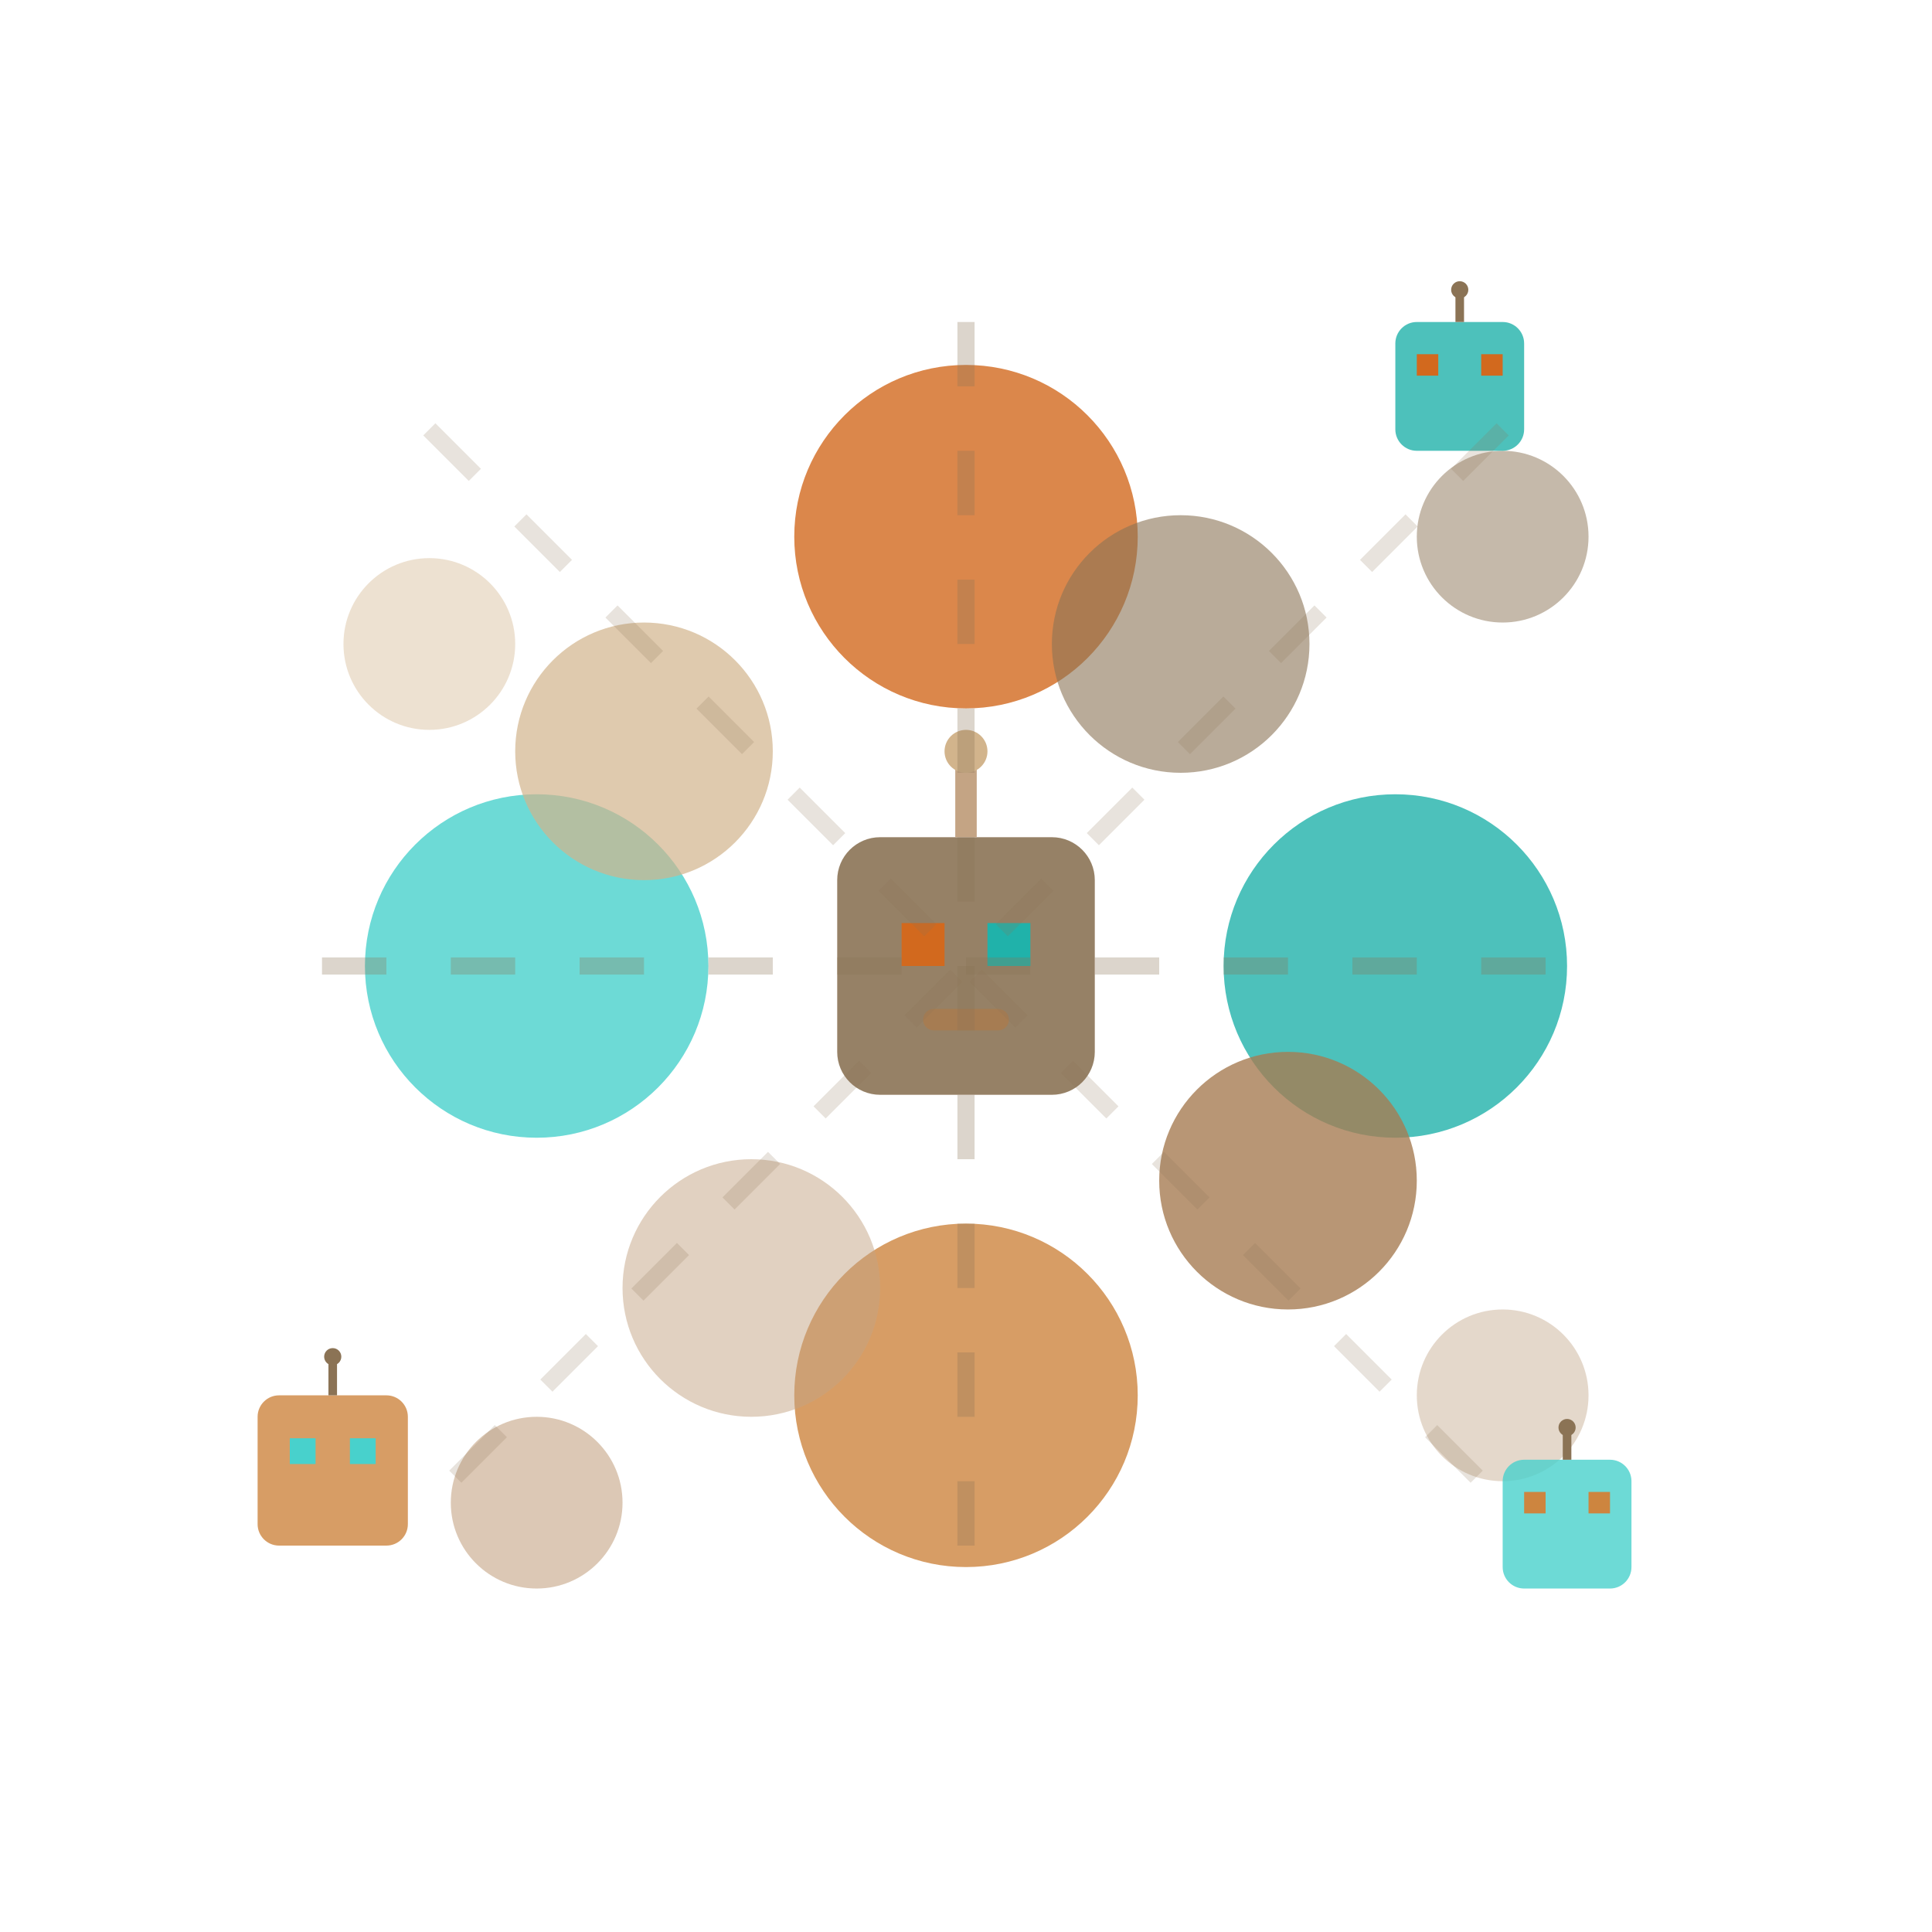
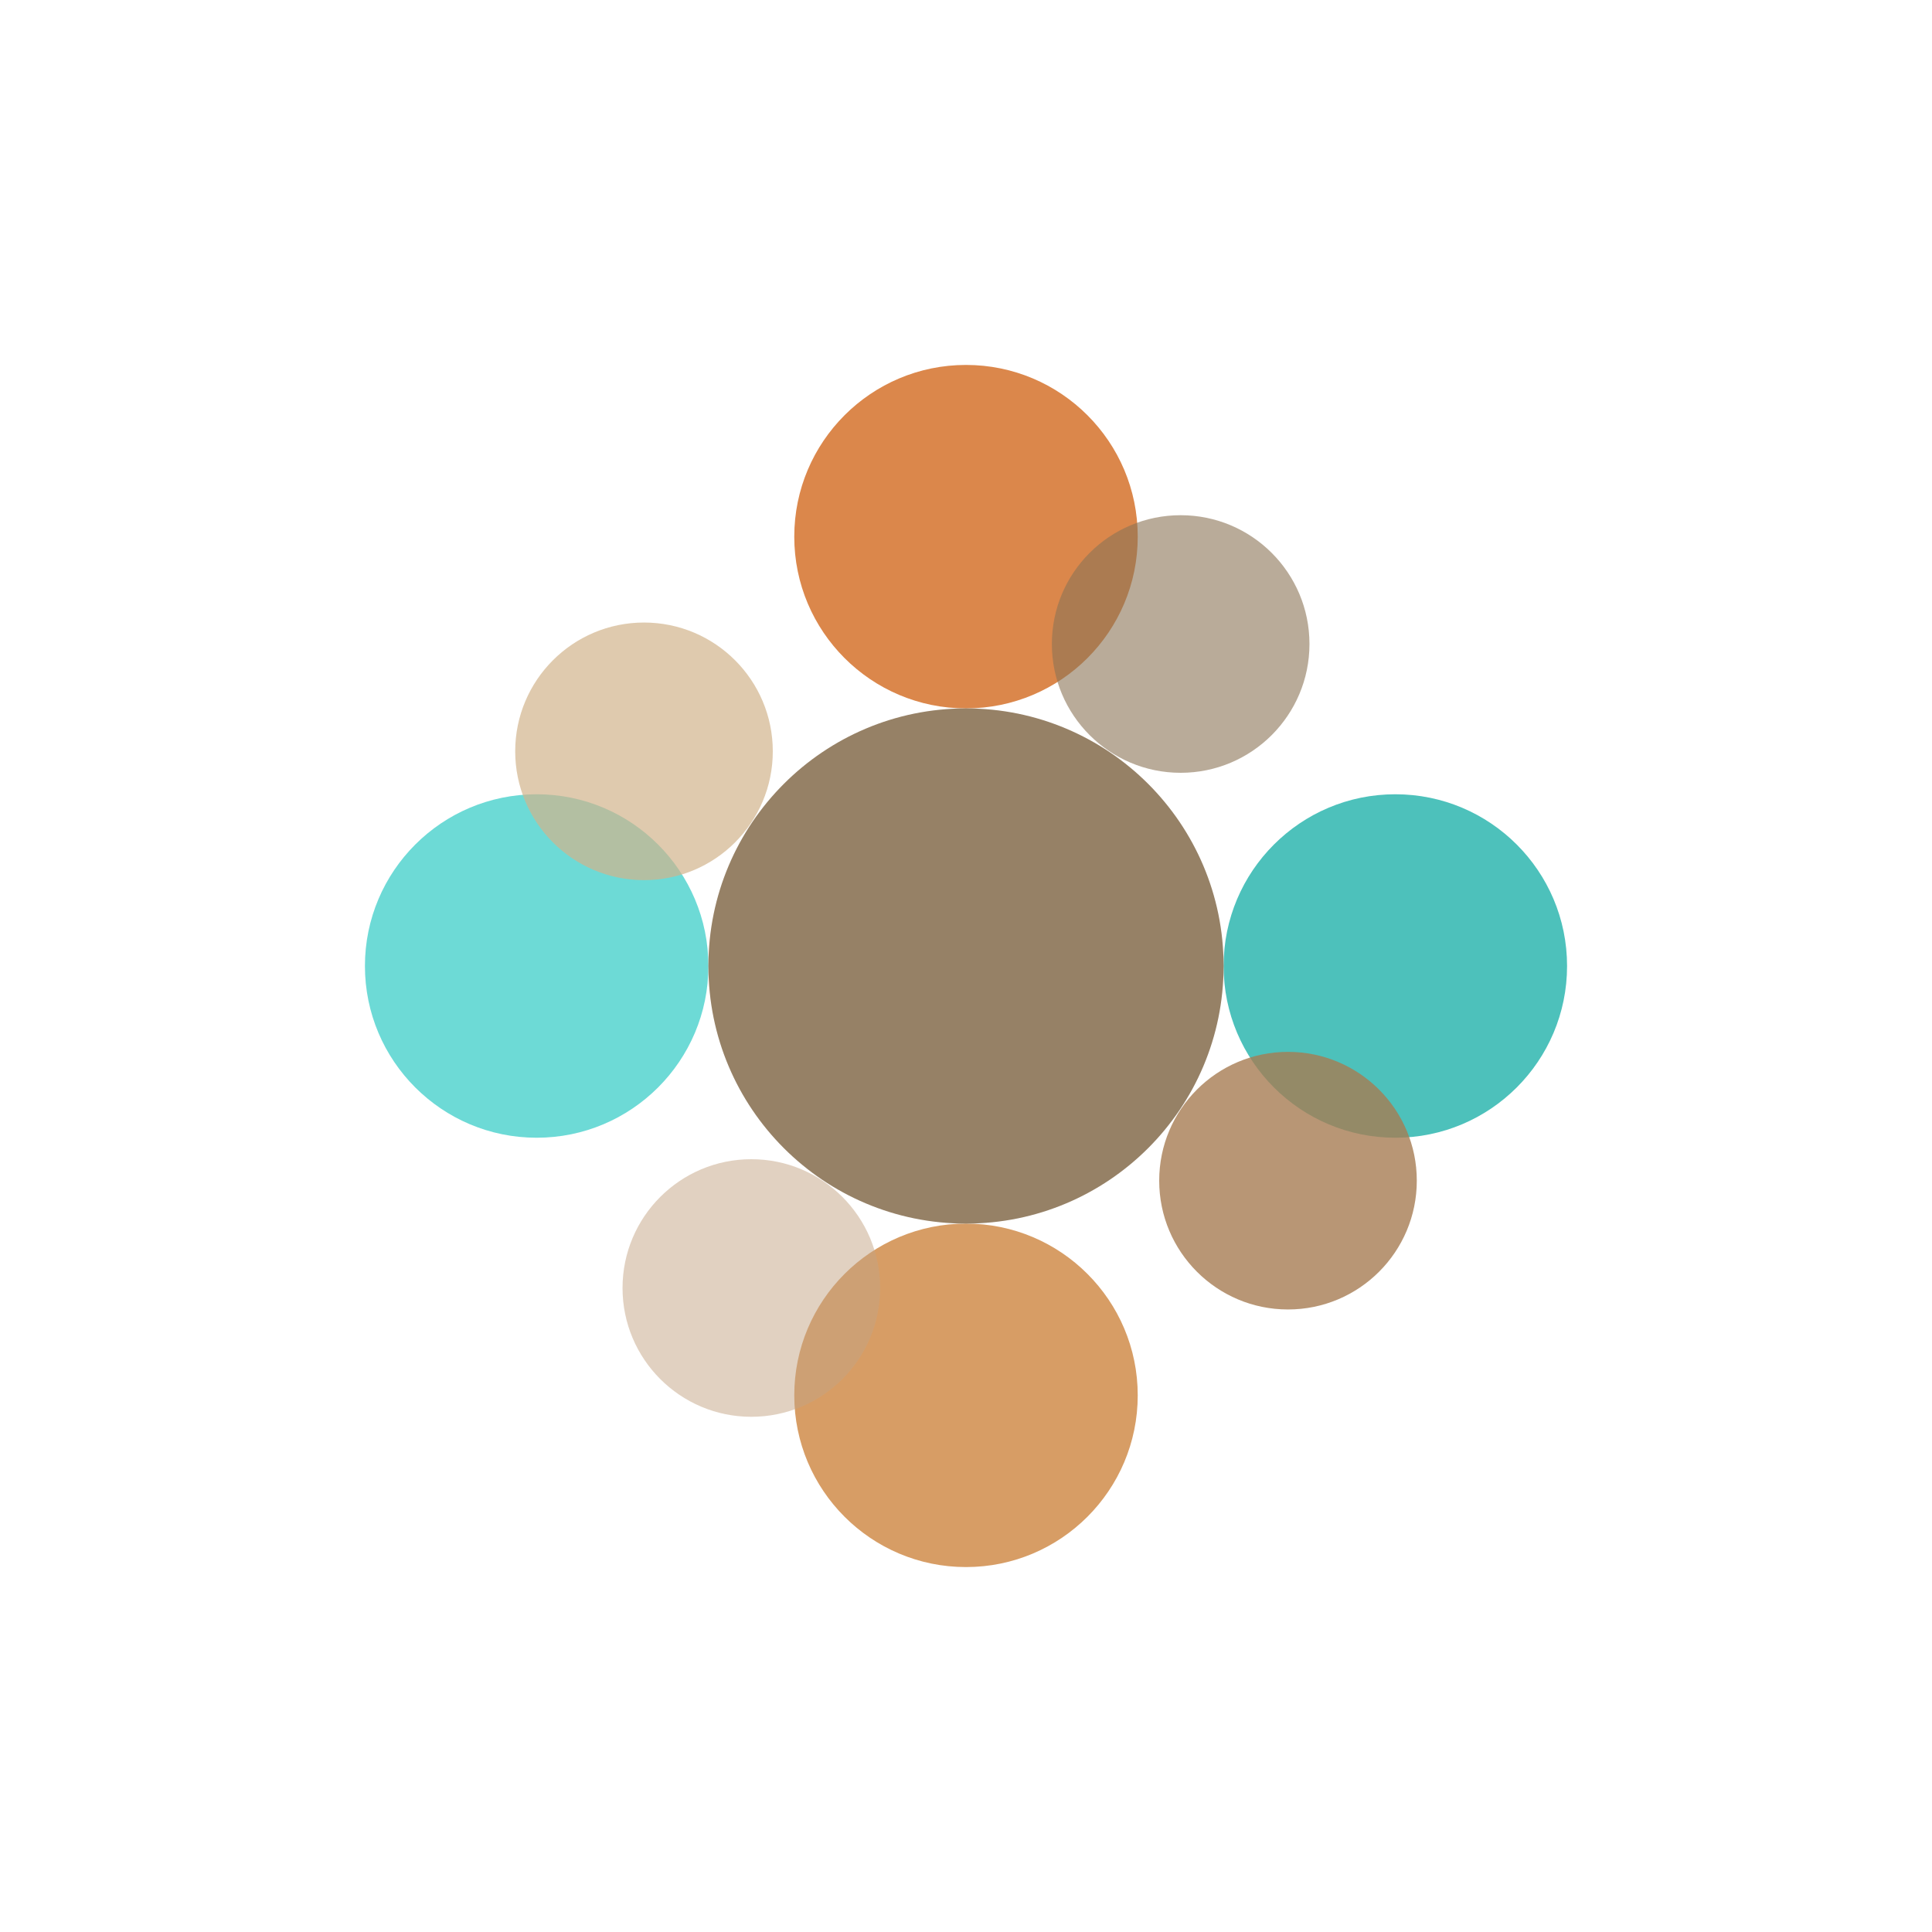
<svg xmlns="http://www.w3.org/2000/svg" width="90" height="90" viewBox="0 0 90 90" fill="none">
  <defs>
    <style>
      .color-wheel {
        transform-origin: 45px 45px;
        animation: rotate 80s linear infinite;
      }
      
      .secondary-color {
        animation: pulse 16s ease-in-out infinite;
      }
      
-       .secondary-color:nth-child(odd) {
-         animation: pulse 16s ease-in-out infinite, rotateCounter 60s linear infinite;
-       }
-       
-       .tertiary-color {
-         animation: pulse 16s ease-in-out infinite 10.7s;
-       }
-       
-       .tertiary-color:nth-child(even) {
-         animation: pulse 16s ease-in-out infinite 10.7s, rotateCounter 40s linear infinite;
-       }
-       
-       .robot-icon {
-         animation: robotFloat 20s ease-in-out infinite;
-       }
-       
-       .robot-icon:nth-child(2) {
-         animation-delay: -5s;
-       }
-       
-       .robot-icon:nth-child(3) {
-         animation-delay: -10s;
-       }
-       
-       .robot-icon:nth-child(4) {
-         animation-delay: -15s;
-       }
-       
-       .center-robot {
-         animation: centerPulse 8s ease-in-out infinite;
-       }
-       
      @keyframes rotate {
        0% {
          transform: rotate(0deg);
        }
        100% {
          transform: rotate(360deg);
-         }
-       }
-       
-       @keyframes rotateCounter {
-         0% {
-           transform: rotate(0deg);
-         }
-         100% {
-           transform: rotate(-360deg);
        }
      }
      
      @keyframes pulse {
        0%, 100% {
          opacity: 0.6;
          transform: scale(1);
        }
        50% {
          opacity: 0.9;
          transform: scale(1.02);
        }
      }
-       
-       @keyframes robotFloat {
-         0%, 100% {
-           transform: translateY(0px) scale(1);
-           opacity: 0.7;
-         }
-         25% {
-           transform: translateY(-3px) scale(1.1);
-           opacity: 0.9;
-         }
-         50% {
-           transform: translateY(-6px) scale(0.9);
-           opacity: 0.6;
-         }
-         75% {
-           transform: translateY(-3px) scale(1.05);
-           opacity: 0.8;
-         }
-       }
-       
-       @keyframes centerPulse {
-         0%, 100% {
-           transform: scale(1);
-           opacity: 0.9;
-         }
-         50% {
-           transform: scale(1.1);
-           opacity: 1;
-         }
-       }
-       
-       .complementary-line {
-         stroke: #8B7355;
-         stroke-width: 0.8;
-         stroke-dasharray: 3,3;
-         animation: dash 16s linear infinite;
-       }
-       
-       @keyframes dash {
-         to {
-           stroke-dashoffset: -6;
-         }
-       }
-       
-       .color-mix {
-         animation: colorShift 24s ease-in-out infinite;
-       }
-       
-       @keyframes colorShift {
-         0%, 100% {
-           fill: #8B7355;
-         }
-         33% {
-           fill: #A67C52;
-         }
-         66% {
-           fill: #C4A484;
-         }
-       }
-       
- 
    </style>
  </defs>
  <g class="color-wheel">
    <circle cx="45" cy="25" r="8" fill="#D2691E" opacity="0.8" class="secondary-color" />
    <circle cx="65" cy="45" r="8" fill="#20B2AA" opacity="0.8" class="secondary-color" />
    <circle cx="45" cy="65" r="8" fill="#CD853F" opacity="0.8" class="secondary-color" />
    <circle cx="25" cy="45" r="8" fill="#48D1CC" opacity="0.8" class="secondary-color" />
    <circle cx="55" cy="30" r="6" fill="#8B7355" opacity="0.6" class="secondary-color" />
    <circle cx="60" cy="55" r="6" fill="#A67C52" opacity="0.8" class="secondary-color" />
    <circle cx="35" cy="60" r="6" fill="#C4A484" opacity="0.5" class="secondary-color" />
    <circle cx="30" cy="35" r="6" fill="#D2B48C" opacity="0.7" class="secondary-color" />
-     <circle cx="70" cy="25" r="4" fill="#8B7355" opacity="0.5" class="tertiary-color" />
-     <circle cx="70" cy="65" r="4" fill="#A67C52" opacity="0.3" class="tertiary-color" />
-     <circle cx="25" cy="70" r="4" fill="#C4A484" opacity="0.6" class="tertiary-color" />
-     <circle cx="20" cy="30" r="4" fill="#D2B48C" opacity="0.4" class="tertiary-color" />
  </g>
-   <g class="center-robot">
-     <rect x="39" y="39" width="12" height="12" rx="2" fill="#8B7355" opacity="0.9" />
-     <rect x="42" y="43" width="2" height="2" fill="#D2691E" />
-     <rect x="46" y="43" width="2" height="2" fill="#20B2AA" />
-     <rect x="43" y="47" width="4" height="1" rx="0.5" fill="#A67C52" />
-     <line x1="45" y1="39" x2="45" y2="35" stroke="#C4A484" stroke-width="1" />
-     <circle cx="45" cy="35" r="1" fill="#D2B48C" />
-   </g>
-   <g class="robot-icon" transform="translate(65, 15)">
-     <rect x="0" y="0" width="6" height="6" rx="1" fill="#20B2AA" opacity="0.8" />
-     <rect x="1" y="1.5" width="1" height="1" fill="#D2691E" />
-     <rect x="4" y="1.5" width="1" height="1" fill="#D2691E" />
-     <line x1="3" y1="0" x2="3" y2="-1.5" stroke="#8B7355" stroke-width="0.4" />
-     <circle cx="3" cy="-1.5" r="0.4" fill="#8B7355" />
-   </g>
-   <g class="robot-icon" transform="translate(12, 65)">
-     <rect x="0" y="0" width="7" height="7" rx="1" fill="#CD853F" opacity="0.8" />
-     <rect x="1.5" y="2" width="1.2" height="1.2" fill="#48D1CC" />
-     <rect x="4.3" y="2" width="1.2" height="1.2" fill="#48D1CC" />
-     <line x1="3.5" y1="0" x2="3.5" y2="-1.8" stroke="#8B7355" stroke-width="0.4" />
-     <circle cx="3.5" cy="-1.8" r="0.4" fill="#8B7355" />
-   </g>
-   <g class="robot-icon" transform="translate(70, 68)">
-     <rect x="0" y="0" width="6" height="6" rx="1" fill="#48D1CC" opacity="0.8" />
-     <rect x="1" y="1.5" width="1" height="1" fill="#CD853F" />
-     <rect x="4" y="1.5" width="1" height="1" fill="#CD853F" />
-     <line x1="3" y1="0" x2="3" y2="-1.5" stroke="#8B7355" stroke-width="0.4" />
-     <circle cx="3" cy="-1.5" r="0.4" fill="#8B7355" />
-   </g>
-   <line x1="15" y1="45" x2="75" y2="45" stroke="#8B7355" stroke-width="0.5" opacity="0.3" class="complementary-line" />
-   <line x1="45" y1="15" x2="45" y2="75" stroke="#8B7355" stroke-width="0.5" opacity="0.3" class="complementary-line" />
-   <line x1="20" y1="20" x2="70" y2="70" stroke="#A67C52" stroke-width="0.3" opacity="0.2" class="complementary-line" />
-   <line x1="70" y1="20" x2="20" y2="70" stroke="#C4A484" stroke-width="0.3" opacity="0.2" class="complementary-line" />
+   <circle cx="45" cy="45" r="12" fill="#8B7355" opacity="0.9" />
</svg>
